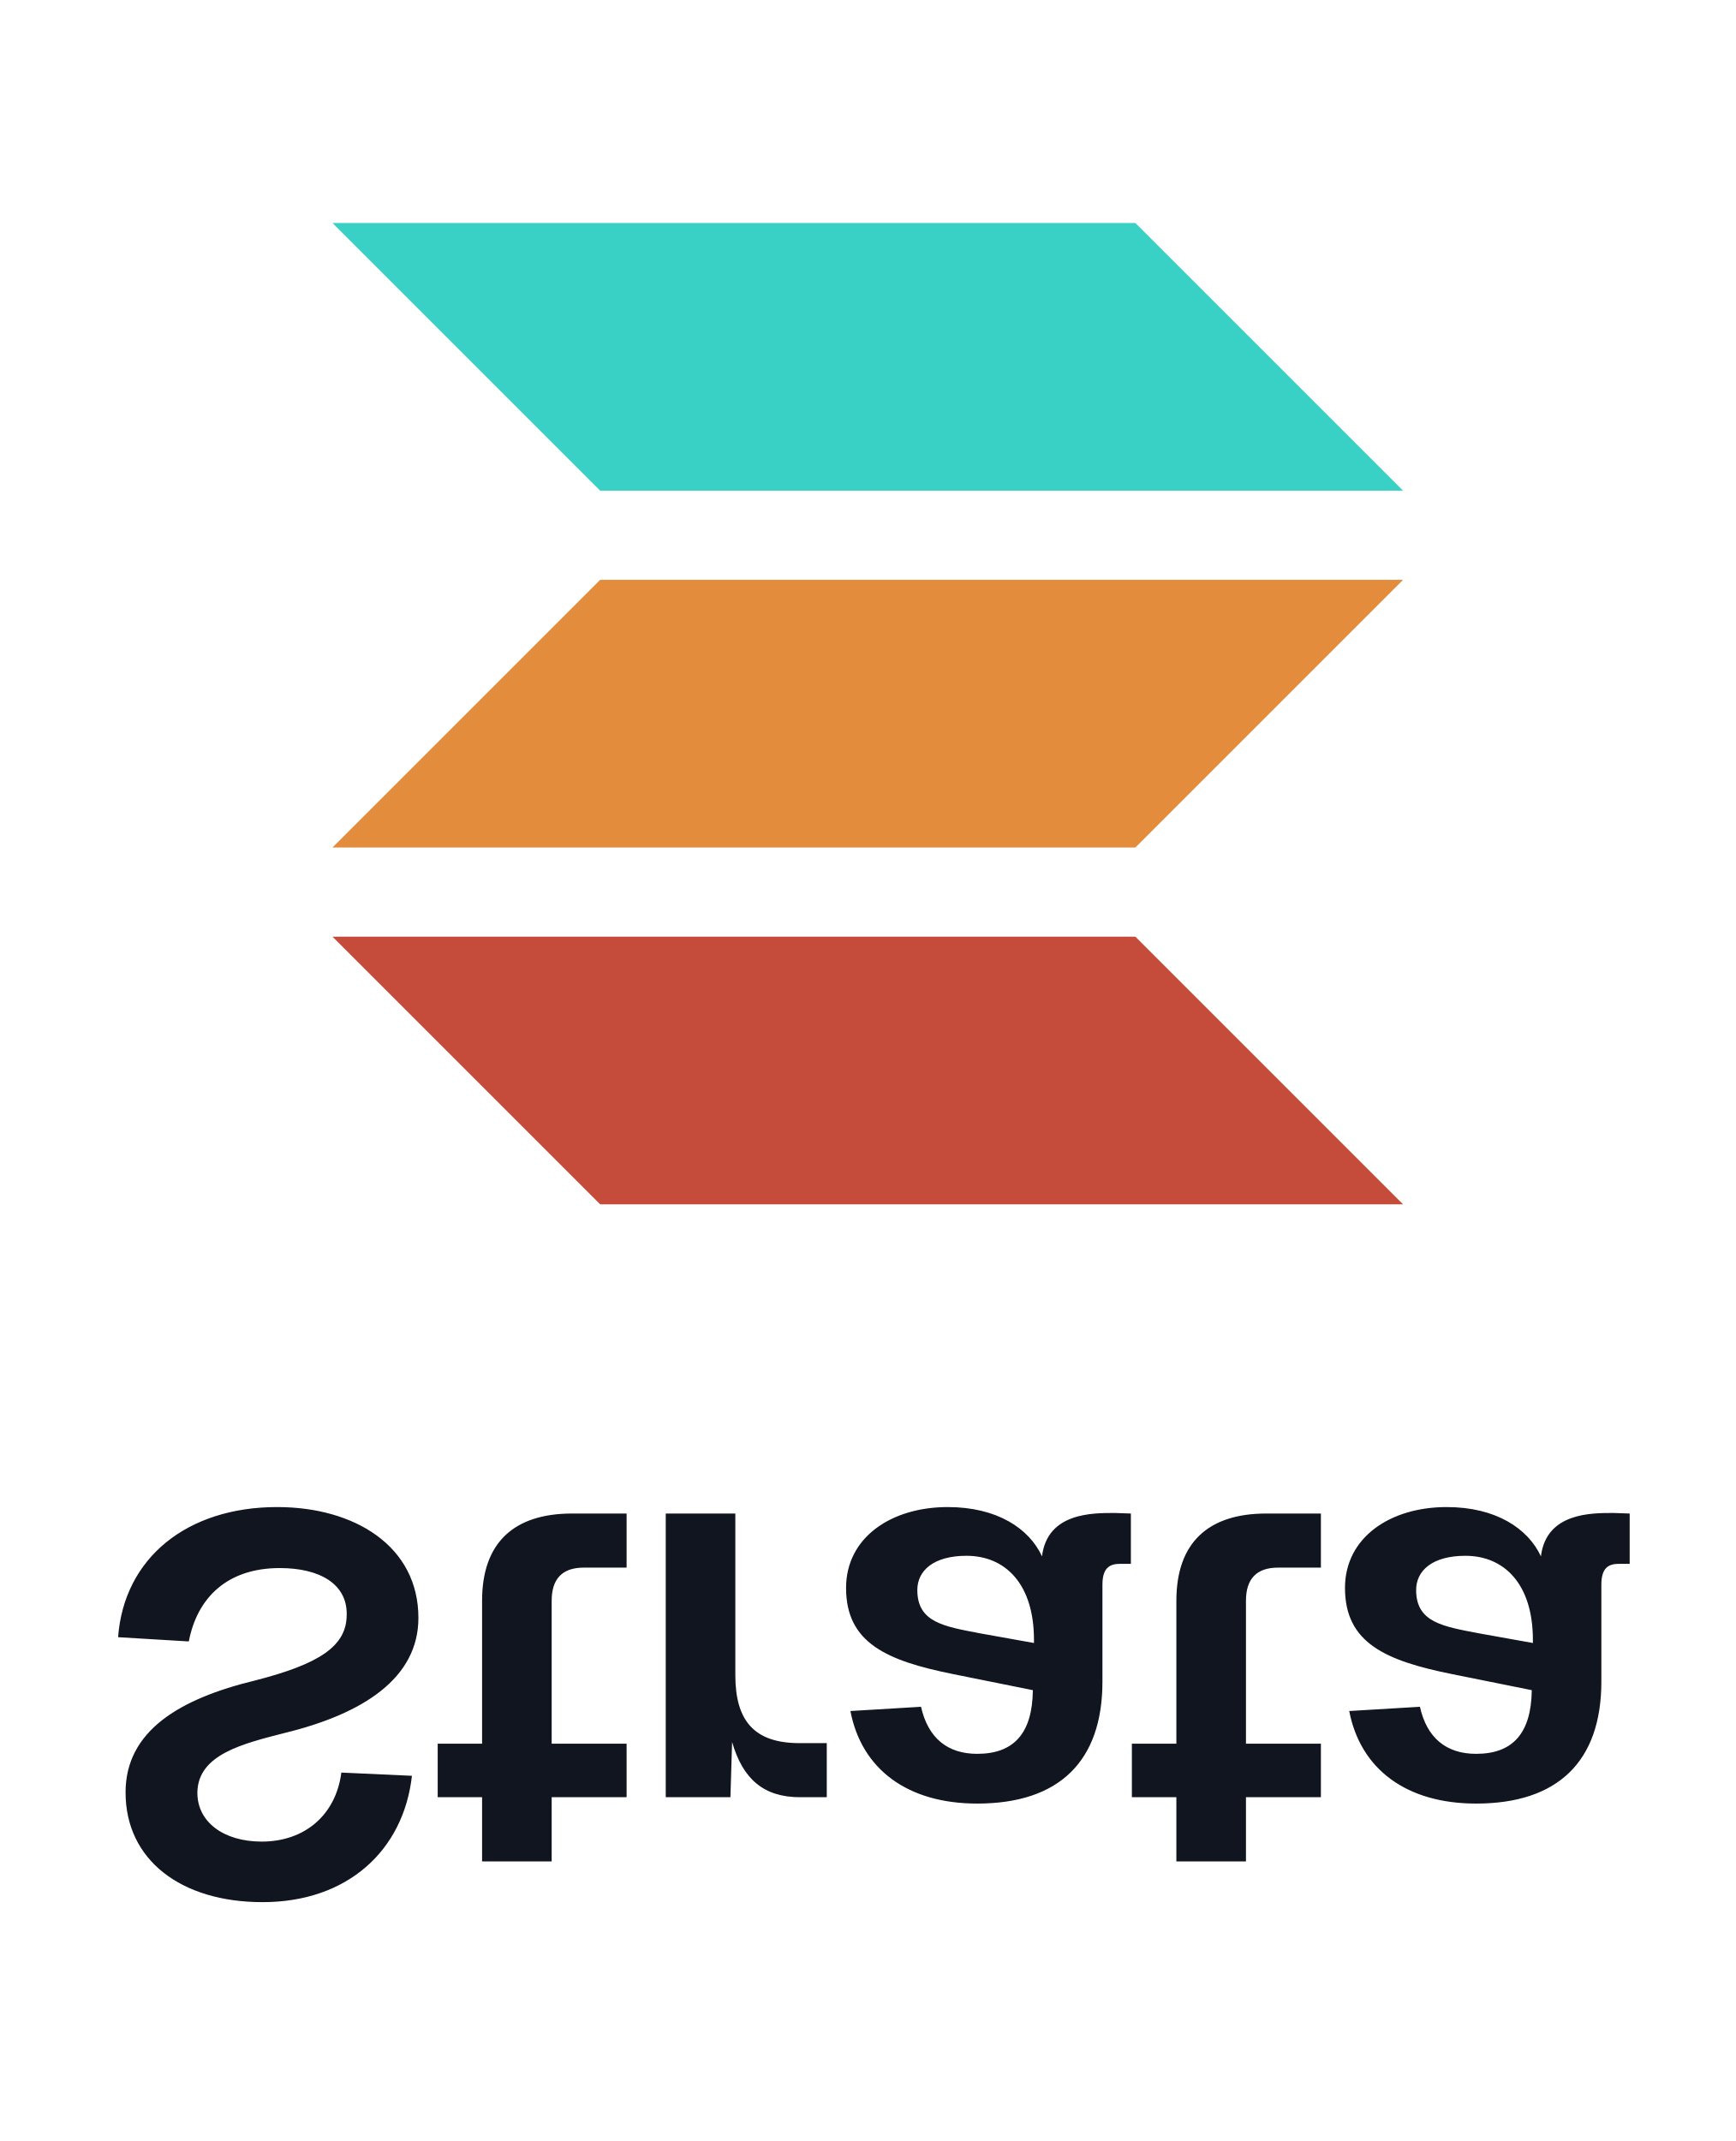
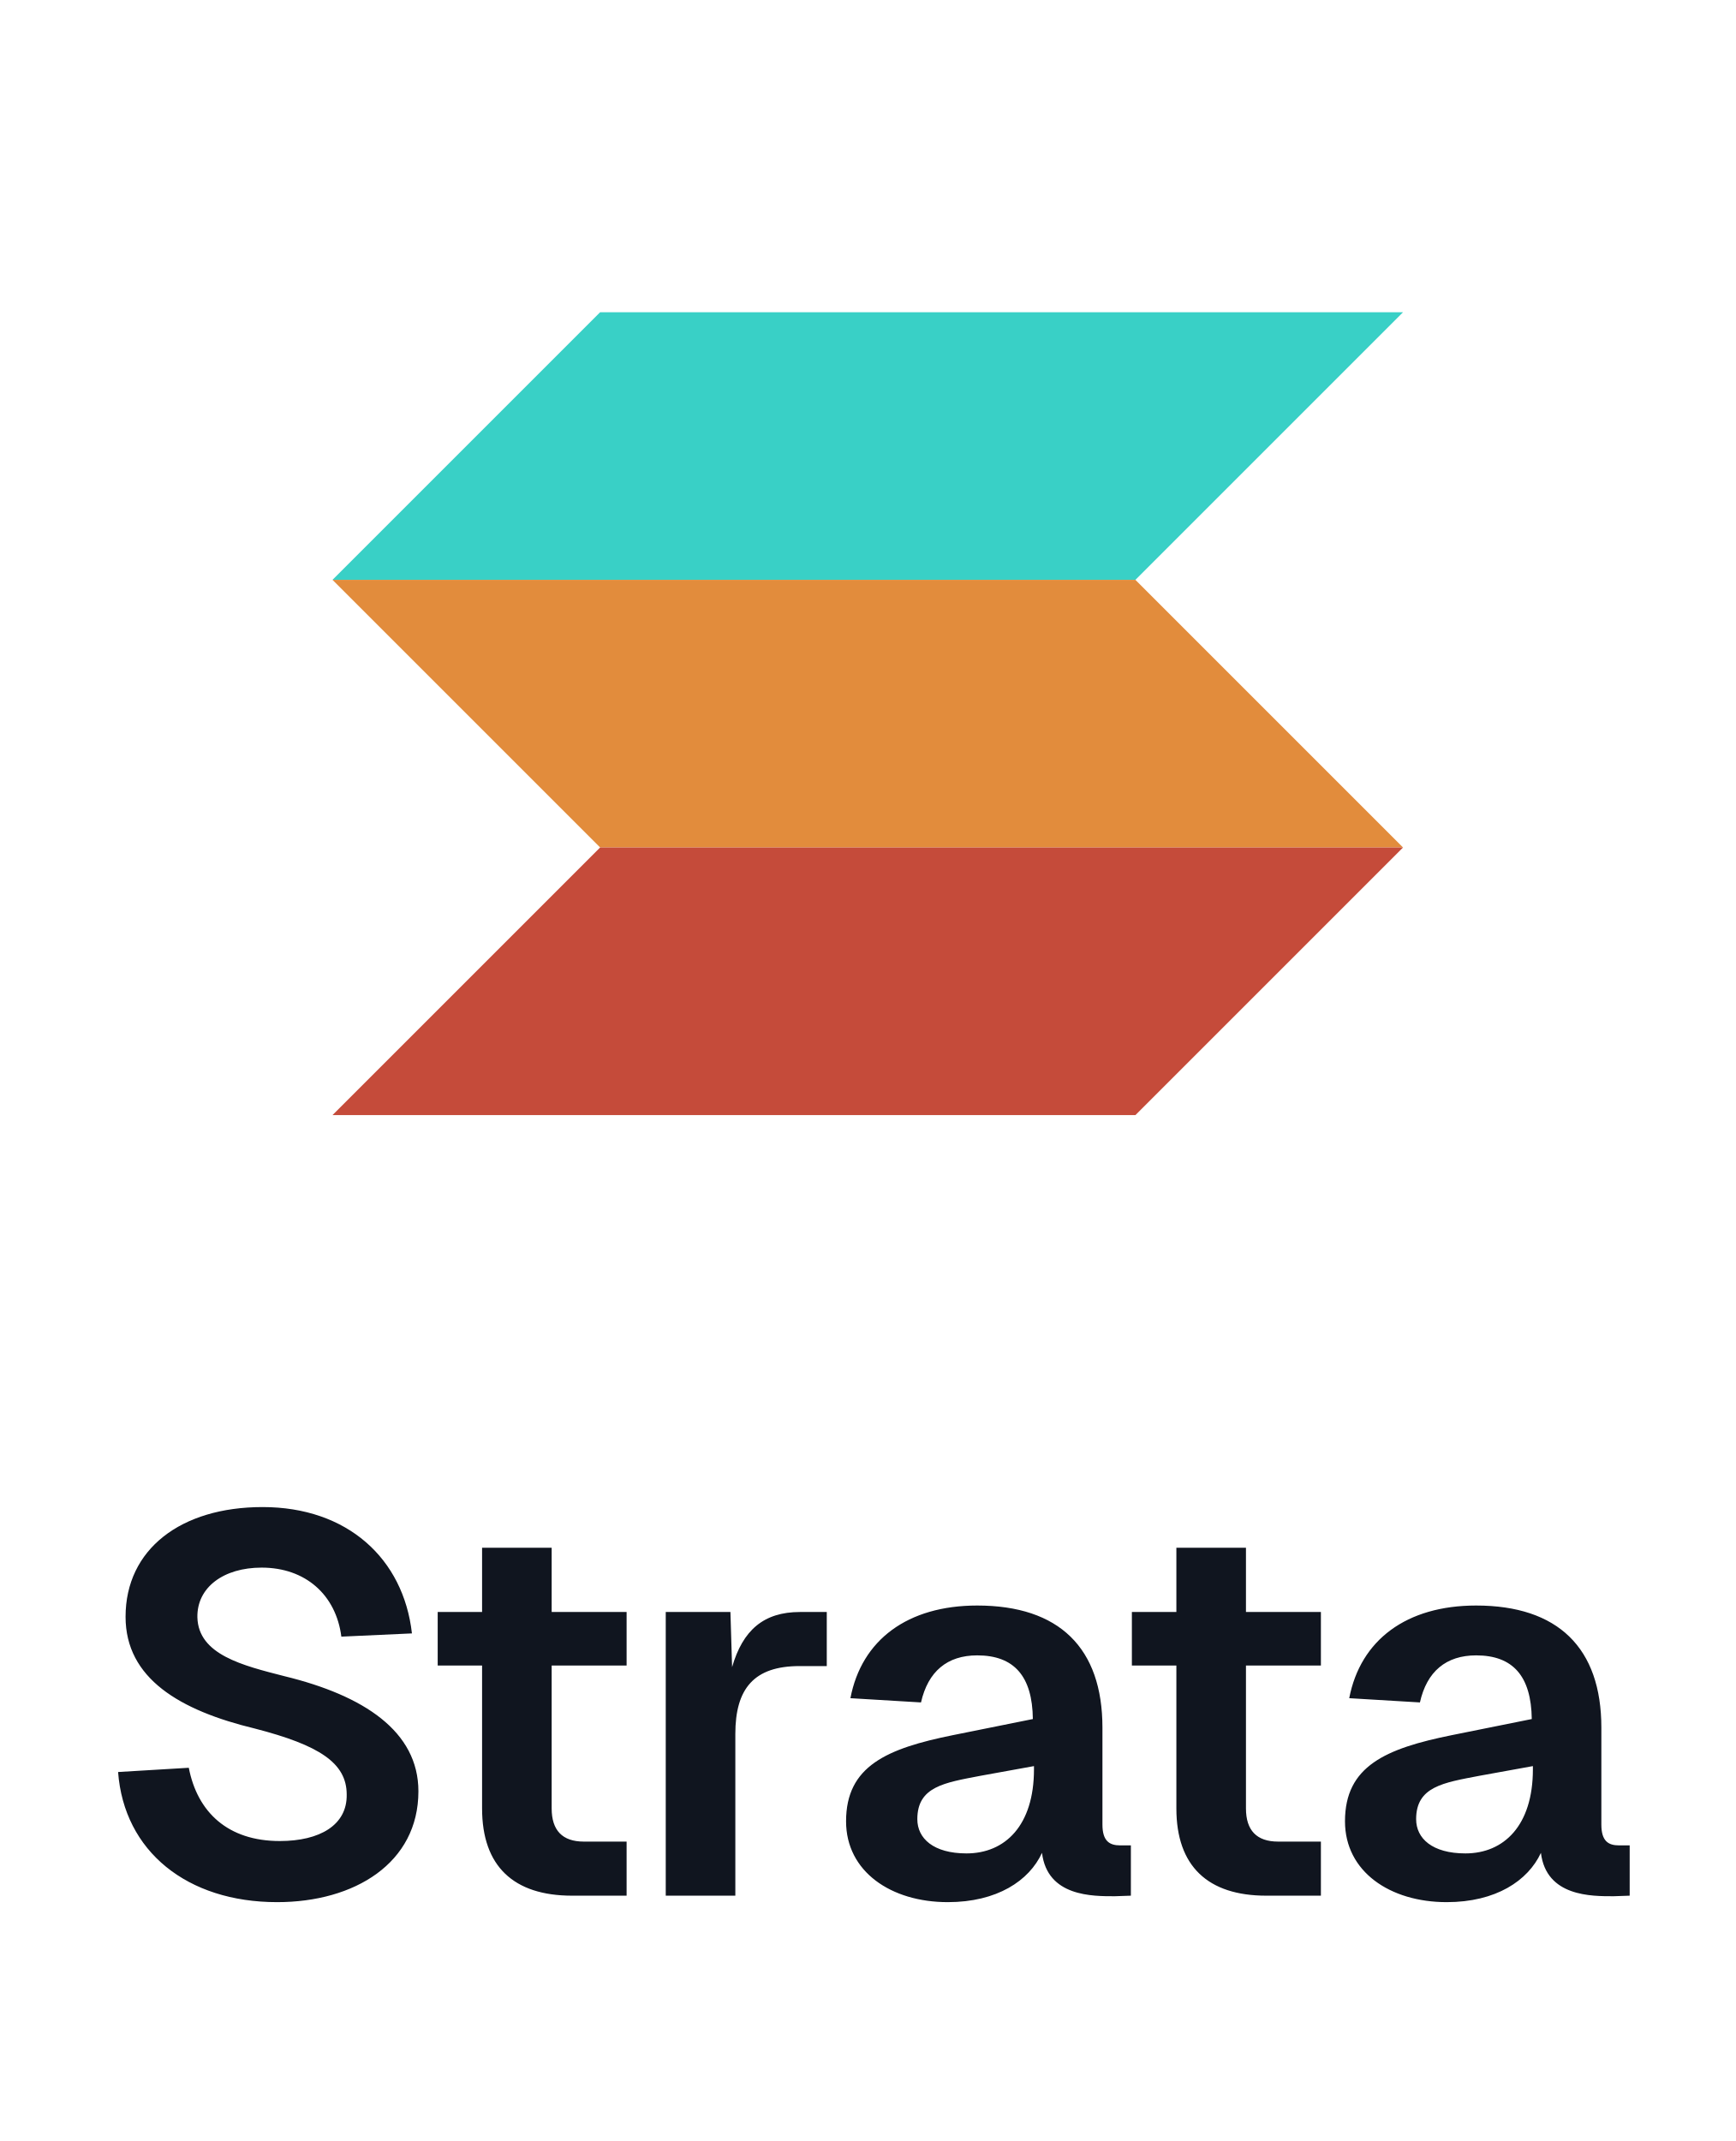
<svg xmlns="http://www.w3.org/2000/svg" viewBox="0 0 155.632 192">
  <g transform="translate(13.816, 0)">
-     <path d="M 16 20 H 88 L 112 44 H 40 Z" fill="#39D0C6" />
-     <path d="M 40 52 H 112 L 88 76 H 16 Z" fill="#E28C3C" />
-     <path d="M 16 84 H 88 L 112 108 H 40 Z" fill="#C54B3A" />
+     <path d="M 40 28 H 112 L 88 52 H 16 Z" fill="#39D0C6" />
+     <path d="M 16 52 H 88 L 112 76 H 40 Z" fill="#E28C3C" />
+     <path d="M 40 76 H 112 L 88 100 H 16 Z" fill="#C54B3A" />
  </g>
  <g transform="translate(8, 170)">
-     <path d="M8.93-22.80L2.59-23.18C3.12-30.29 8.78-34.85 16.85-34.85C23.81-34.85 29.52-31.34 29.52-24.91C29.52-19.54 24.62-16.32 17.52-14.59C13.78-13.63 9.79-12.67 9.70-9.31C9.65-6.62 12.05-4.85 15.46-4.85C19.39-4.85 22.13-7.30 22.61-11.04L28.94-10.75C28.18-4.03 23.14 0.58 15.55 0.58C8.21 0.58 3.26-3.22 3.26-9.26C3.26-14.78 8.11-17.66 14.88-19.30C20.64-20.78 23.09-22.37 23.09-25.20C23.14-27.94 20.69-29.38 17.09-29.38C12.43-29.38 9.70-26.78 8.93-22.80M35.23-3.07L35.23-8.83L31.25-8.83L31.25-13.63L35.23-13.63L35.23-26.45C35.23-31.63 38.06-34.27 43.30-34.27L48.19-34.27L48.19-29.42L44.35-29.42C42.43-29.42 41.47-28.42 41.47-26.45L41.47-13.63L48.19-13.63L48.19-8.83L41.47-8.83L41.47-3.07M51.70-8.83L51.70-34.27L57.94-34.27L57.94-19.78C57.94-15.70 59.62-13.68 63.70-13.68L66.14-13.68L66.14-8.83L63.74-8.83C60.48-8.83 58.61-10.46 57.65-13.78L57.50-8.83M68.26-16.56L74.59-16.94C75.22-14.16 76.94-12.72 79.63-12.72C82.94-12.72 84.58-14.59 84.62-18.43L77.47-19.87C71.52-21.07 67.87-22.66 67.87-27.60C67.87-32.11 71.90-34.85 76.99-34.85C81.41-34.85 84.29-32.93 85.44-30.43C85.92-34.37 90-34.32 91.97-34.32L93.41-34.27L93.41-29.76L92.45-29.76C91.49-29.76 90.86-29.38 90.86-27.89L90.86-19.20C90.86-12.05 86.98-8.26 79.63-8.26C73.39-8.26 69.26-11.33 68.26-16.56M74.26-27.41C74.26-24.48 76.70-24.14 79.92-23.52L84.72-22.66L84.72-22.94C84.72-27.98 82.13-30.48 78.67-30.48C75.70-30.48 74.26-29.14 74.26-27.41M97.49-3.07L97.49-8.83L93.50-8.83L93.50-13.63L97.49-13.63L97.49-26.45C97.49-31.63 100.32-34.27 105.55-34.27L110.45-34.27L110.45-29.42L106.61-29.42C104.69-29.42 103.73-28.42 103.73-26.45L103.73-13.63L110.45-13.63L110.45-8.83L103.73-8.83L103.73-3.07M112.99-16.56L119.33-16.94C119.95-14.16 121.68-12.72 124.37-12.72C127.68-12.72 129.31-14.59 129.36-18.43L122.21-19.87C116.26-21.07 112.61-22.66 112.61-27.60C112.61-32.11 116.64-34.85 121.73-34.85C126.14-34.85 129.02-32.93 130.18-30.43C130.66-34.37 134.74-34.32 136.70-34.32L138.14-34.27L138.14-29.76L137.18-29.76C136.22-29.76 135.60-29.38 135.60-27.89L135.60-19.20C135.60-12.05 131.71-8.26 124.37-8.26C118.13-8.26 114-11.33 112.99-16.56M118.99-27.41C118.99-24.48 121.44-24.14 124.66-23.52L129.46-22.66L129.46-22.94C129.46-27.98 126.86-30.48 123.41-30.48C120.43-30.48 118.99-29.14 118.99-27.41" fill="#10151F" />
+     <path d="M8.93-11.47L2.59-11.09C3.12-3.98 8.78 0.58 16.85 0.58C23.81 0.58 29.52-2.93 29.52-9.36C29.52-14.74 24.62-17.95 17.52-19.68C13.78-20.64 9.79-21.60 9.70-24.96C9.65-27.65 12.05-29.42 15.46-29.42C19.39-29.42 22.13-26.98 22.61-23.23L28.94-23.52C28.18-30.24 23.14-34.85 15.55-34.85C8.21-34.85 3.26-31.06 3.26-25.01C3.26-19.49 8.11-16.61 14.88-14.98C20.64-13.49 23.09-11.90 23.09-9.07C23.14-6.34 20.69-4.90 17.09-4.90C12.43-4.90 9.70-7.49 8.93-11.47M35.23-31.20L35.23-25.44L31.25-25.44L31.25-20.64L35.23-20.64L35.23-7.82C35.23-2.64 38.06 0 43.30 0L48.19 0L48.19-4.85L44.35-4.85C42.43-4.85 41.47-5.86 41.47-7.82L41.47-20.64L48.19-20.64L48.19-25.44L41.47-25.44L41.47-31.20M51.70-25.44L51.70 0L57.94 0L57.94-14.50C57.94-18.58 59.62-20.59 63.70-20.59L66.14-20.59L66.14-25.44L63.74-25.44C60.48-25.44 58.61-23.81 57.65-20.50L57.50-25.44M68.26-17.71L74.59-17.33C75.22-20.11 76.94-21.55 79.63-21.55C82.94-21.55 84.58-19.68 84.62-15.84L77.47-14.40C71.52-13.20 67.87-11.62 67.87-6.67C67.87-2.16 71.90 0.58 76.99 0.58C81.41 0.58 84.29-1.34 85.44-3.84C85.92 0.10 90 0.05 91.97 0.05L93.41 0L93.41-4.51L92.45-4.51C91.49-4.51 90.86-4.90 90.86-6.38L90.86-15.07C90.86-22.22 86.98-26.02 79.63-26.02C73.39-26.02 69.26-22.94 68.26-17.71M74.26-6.86C74.26-9.79 76.70-10.13 79.92-10.75L84.72-11.62L84.72-11.33C84.72-6.29 82.13-3.79 78.67-3.79C75.70-3.79 74.26-5.14 74.26-6.86M97.49-31.20L97.49-25.44L93.50-25.44L93.50-20.64L97.49-20.64L97.49-7.82C97.49-2.64 100.32 0 105.55 0L110.45 0L110.45-4.85L106.61-4.85C104.69-4.85 103.73-5.86 103.73-7.82L103.73-20.64L110.45-20.64L110.45-25.44L103.73-25.44L103.73-31.20M112.99-17.71L119.33-17.33C119.95-20.11 121.68-21.55 124.37-21.55C127.68-21.55 129.31-19.68 129.36-15.84L122.21-14.40C116.26-13.20 112.61-11.62 112.61-6.67C112.61-2.16 116.64 0.58 121.73 0.58C126.14 0.58 129.02-1.34 130.18-3.84C130.66 0.10 134.74 0.05 136.70 0.05L138.14 0L138.14-4.51L137.18-4.51C136.22-4.51 135.60-4.90 135.60-6.38L135.60-15.07C135.60-22.22 131.71-26.02 124.37-26.02C118.13-26.02 114-22.94 112.99-17.71M118.99-6.86C118.99-9.79 121.44-10.13 124.66-10.75L129.46-11.62L129.46-11.33C129.46-6.29 126.86-3.79 123.41-3.79C120.43-3.79 118.99-5.14 118.99-6.86" fill="#10151F" />
  </g>
</svg>
